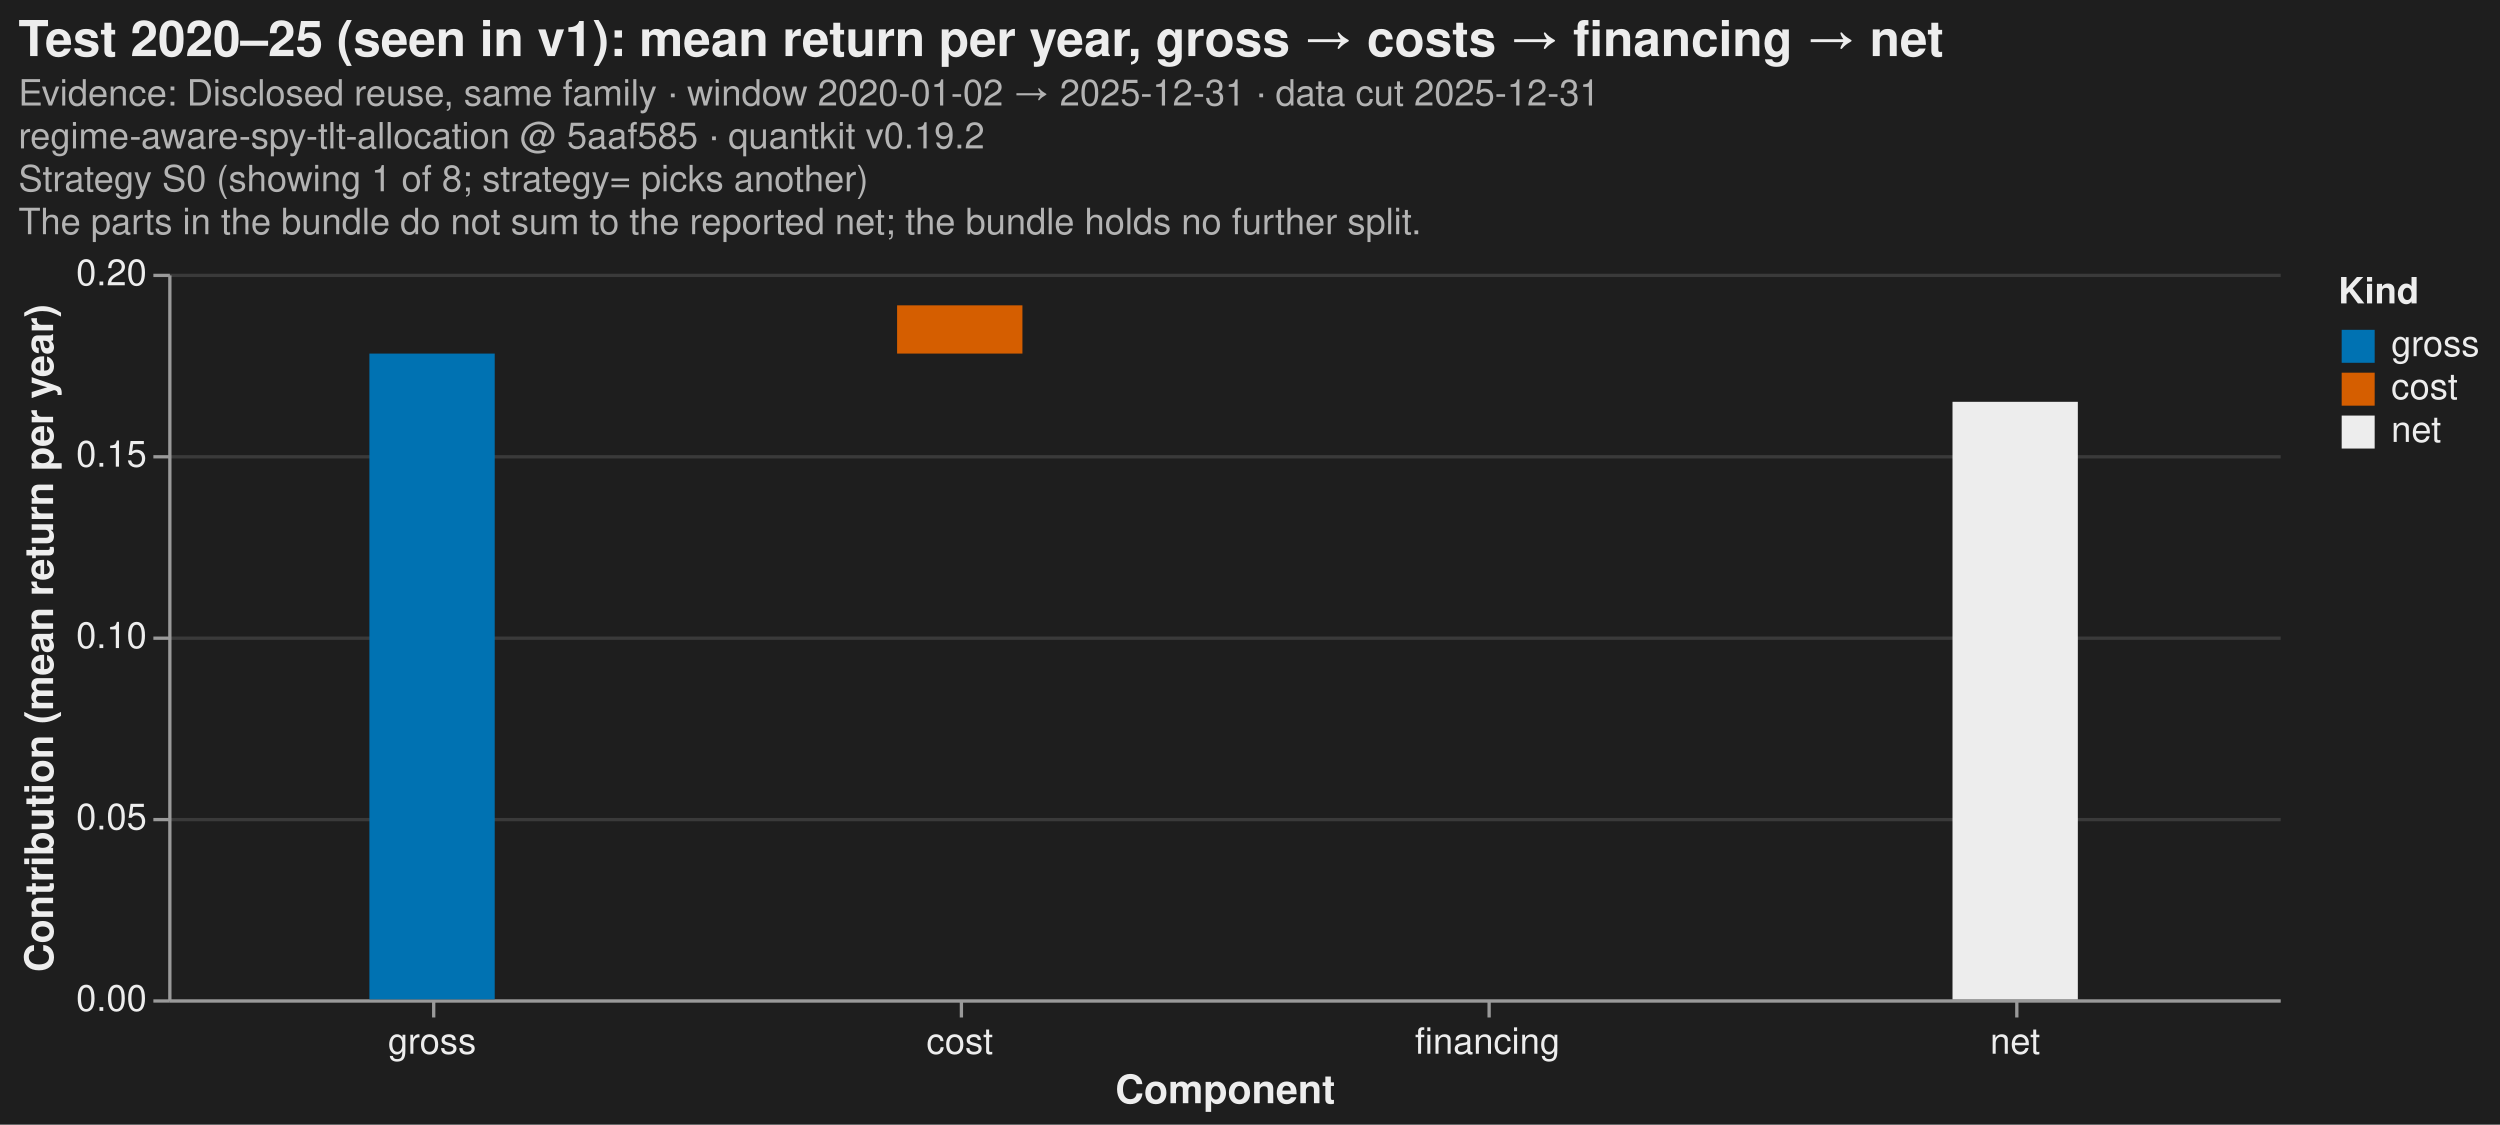
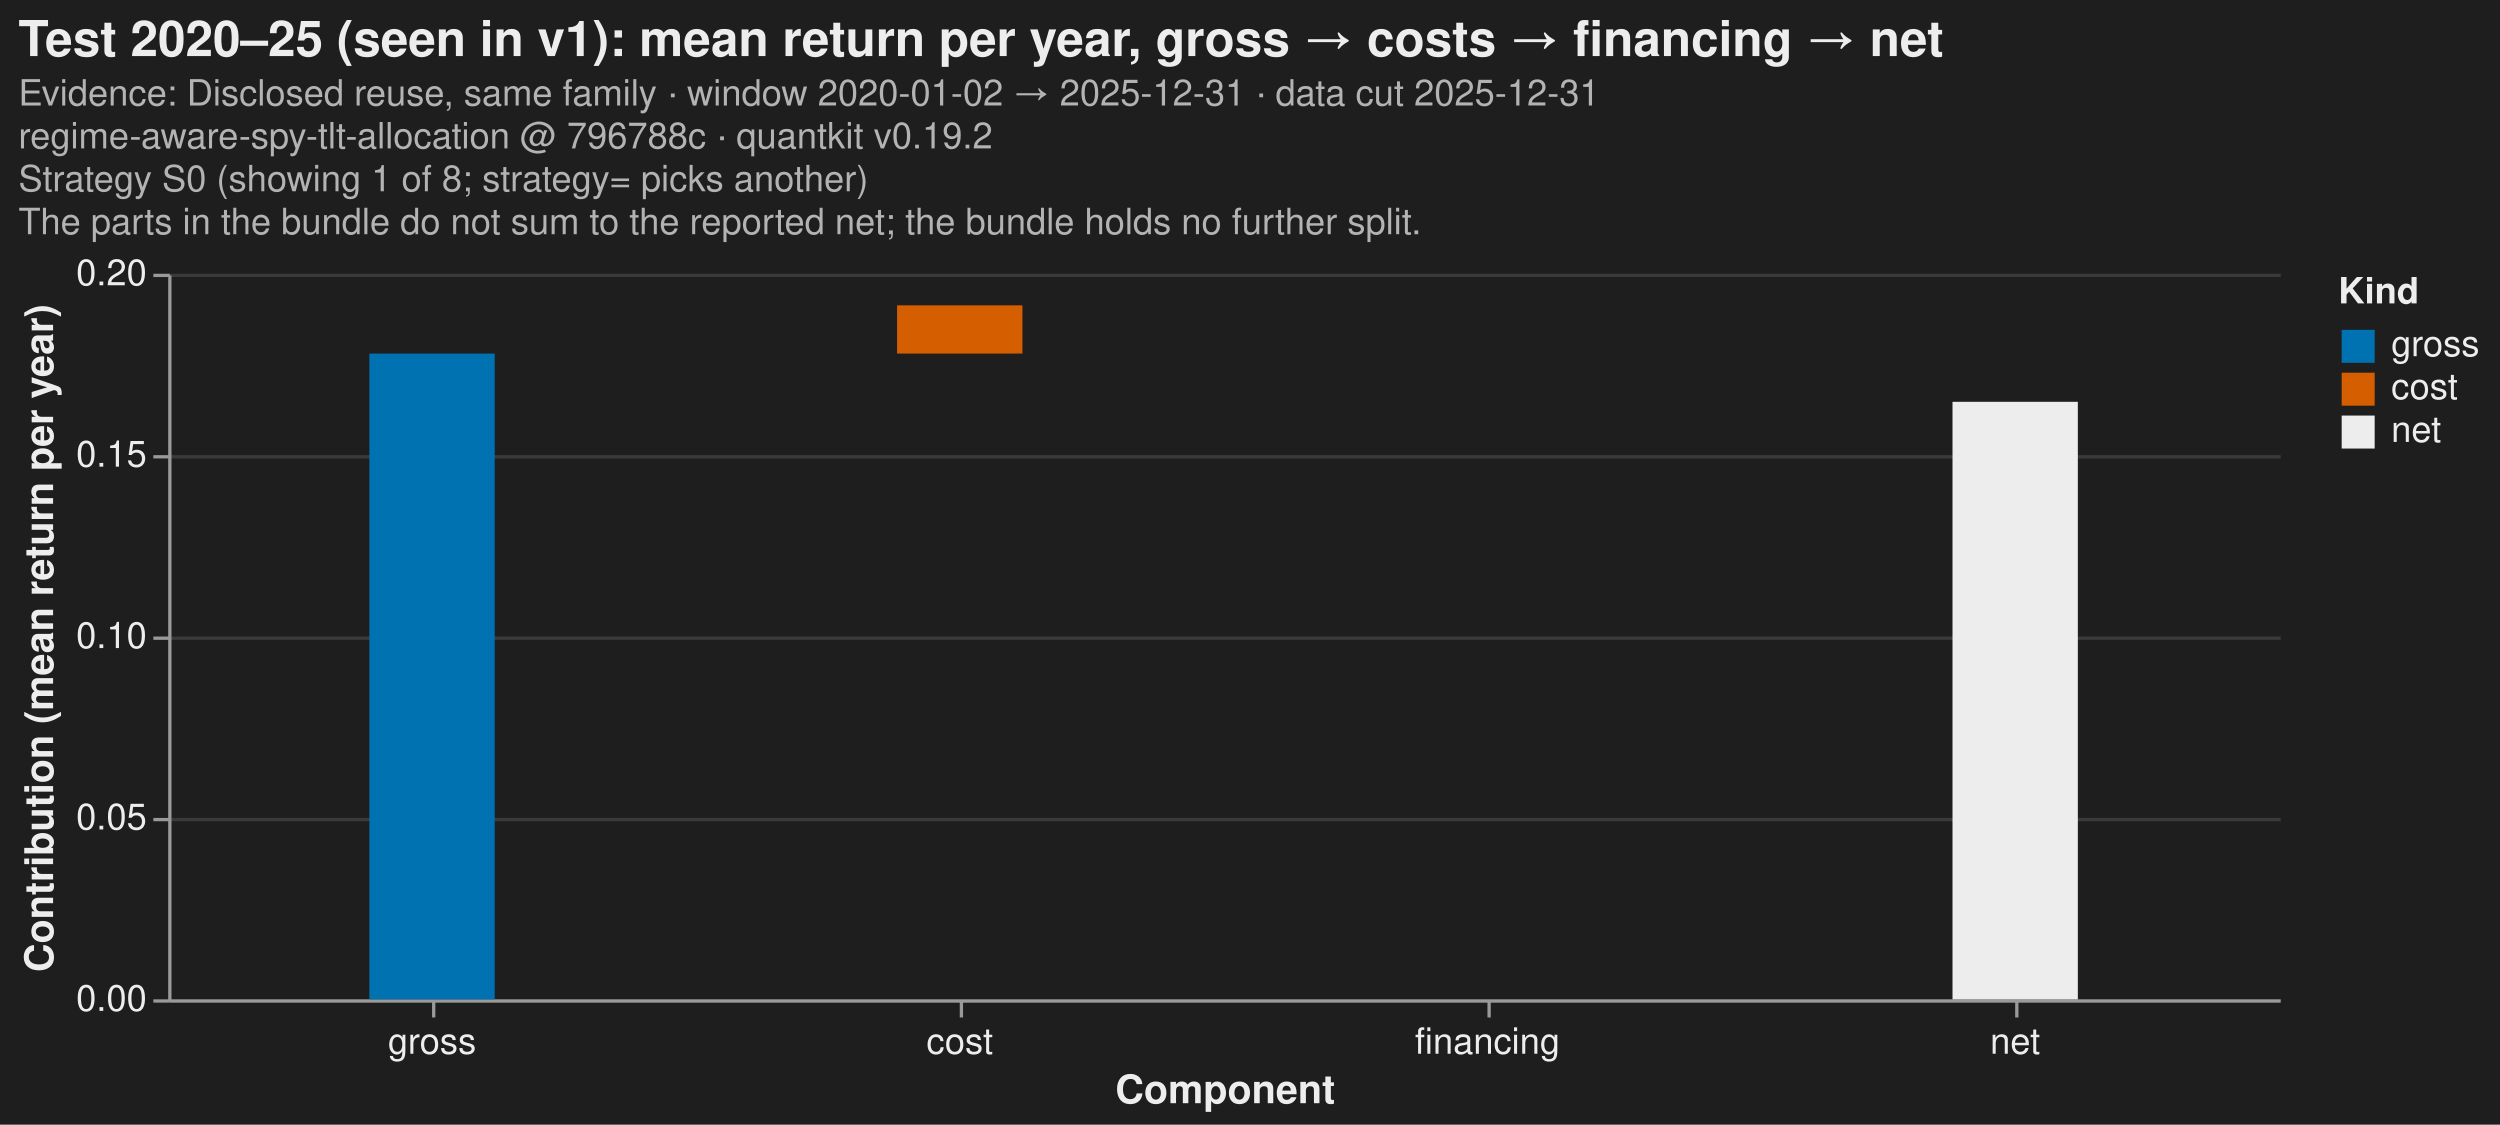
<svg xmlns="http://www.w3.org/2000/svg" version="1.1" class="marks" width="758" height="341" viewBox="0 0 758 341">
  <rect width="758" height="341" fill="#1E1E1E" />
  <g fill="none" stroke-miterlimit="10" transform="translate(51,83)">
    <g class="mark-group role-frame root" role="graphics-object" aria-roledescription="group mark container">
      <g transform="translate(0,0)">
        <path class="background" aria-hidden="true" d="M0,0h640v220h-640Z" />
        <g>
          <g class="mark-group role-axis" aria-hidden="true">
            <g transform="translate(0.5,0.5)">
              <path class="background" aria-hidden="true" d="M0,0h0v0h0Z" pointer-events="none" />
              <g>
                <g class="mark-rule role-axis-grid" pointer-events="none">
                  <line transform="translate(0,220)" x2="640" y2="0" stroke="#3A3A3A" stroke-width="1" opacity="1" />
                  <line transform="translate(0,165)" x2="640" y2="0" stroke="#3A3A3A" stroke-width="1" opacity="1" />
                  <line transform="translate(0,110)" x2="640" y2="0" stroke="#3A3A3A" stroke-width="1" opacity="1" />
                  <line transform="translate(0,55)" x2="640" y2="0" stroke="#3A3A3A" stroke-width="1" opacity="1" />
                  <line transform="translate(0,0)" x2="640" y2="0" stroke="#3A3A3A" stroke-width="1" opacity="1" />
                </g>
              </g>
              <path class="foreground" aria-hidden="true" d="" pointer-events="none" display="none" />
            </g>
          </g>
          <g class="mark-group role-axis" role="graphics-symbol" aria-roledescription="axis" aria-label="X-axis titled 'Component' for a discrete scale with 4 values: gross, cost, financing, net">
            <g transform="translate(0.5,220.5)">
              <path class="background" aria-hidden="true" d="M0,0h0v0h0Z" pointer-events="none" />
              <g>
                <g class="mark-rule role-axis-tick" pointer-events="none">
                  <line transform="translate(80,0)" x2="0" y2="5" stroke="#9A9A9A" stroke-width="1" opacity="1" />
                  <line transform="translate(240,0)" x2="0" y2="5" stroke="#9A9A9A" stroke-width="1" opacity="1" />
                  <line transform="translate(400,0)" x2="0" y2="5" stroke="#9A9A9A" stroke-width="1" opacity="1" />
                  <line transform="translate(560,0)" x2="0" y2="5" stroke="#9A9A9A" stroke-width="1" opacity="1" />
                </g>
                <g class="mark-text role-axis-label" pointer-events="none">
                  <text text-anchor="middle" transform="translate(79.5,16)" font-family="Helvetica Neue, Helvetica, Arial, sans-serif" font-size="11px" fill="#EDEDED" opacity="1">gross</text>
                  <text text-anchor="middle" transform="translate(239.5,16)" font-family="Helvetica Neue, Helvetica, Arial, sans-serif" font-size="11px" fill="#EDEDED" opacity="1">cost</text>
                  <text text-anchor="middle" transform="translate(399.5,16)" font-family="Helvetica Neue, Helvetica, Arial, sans-serif" font-size="11px" fill="#EDEDED" opacity="1">financing</text>
                  <text text-anchor="middle" transform="translate(559.5,16)" font-family="Helvetica Neue, Helvetica, Arial, sans-serif" font-size="11px" fill="#EDEDED" opacity="1">net</text>
                </g>
                <g class="mark-rule role-axis-domain" pointer-events="none">
                  <line transform="translate(0,0)" x2="640" y2="0" stroke="#9A9A9A" stroke-width="1" opacity="1" />
                </g>
                <g class="mark-text role-axis-title" pointer-events="none">
                  <text text-anchor="middle" transform="translate(320,31)" font-family="Helvetica Neue, Helvetica, Arial, sans-serif" font-size="12px" font-weight="bold" fill="#EDEDED" opacity="1">Component</text>
                </g>
              </g>
              <path class="foreground" aria-hidden="true" d="" pointer-events="none" display="none" />
            </g>
          </g>
          <g class="mark-group role-axis" role="graphics-symbol" aria-roledescription="axis" aria-label="Y-axis titled 'Contribution (mean return per year)' for a linear scale with values from 0.00 to 0.20">
            <g transform="translate(0.5,0.5)">
              <path class="background" aria-hidden="true" d="M0,0h0v0h0Z" pointer-events="none" />
              <g>
                <g class="mark-rule role-axis-tick" pointer-events="none">
                  <line transform="translate(0,220)" x2="-5" y2="0" stroke="#9A9A9A" stroke-width="1" opacity="1" />
                  <line transform="translate(0,165)" x2="-5" y2="0" stroke="#9A9A9A" stroke-width="1" opacity="1" />
                  <line transform="translate(0,110)" x2="-5" y2="0" stroke="#9A9A9A" stroke-width="1" opacity="1" />
                  <line transform="translate(0,55)" x2="-5" y2="0" stroke="#9A9A9A" stroke-width="1" opacity="1" />
                  <line transform="translate(0,0)" x2="-5" y2="0" stroke="#9A9A9A" stroke-width="1" opacity="1" />
                </g>
                <g class="mark-text role-axis-label" pointer-events="none">
                  <text text-anchor="end" transform="translate(-7,223)" font-family="Helvetica Neue, Helvetica, Arial, sans-serif" font-size="11px" fill="#EDEDED" opacity="1">0.00</text>
                  <text text-anchor="end" transform="translate(-7,168)" font-family="Helvetica Neue, Helvetica, Arial, sans-serif" font-size="11px" fill="#EDEDED" opacity="1">0.05</text>
                  <text text-anchor="end" transform="translate(-7,113)" font-family="Helvetica Neue, Helvetica, Arial, sans-serif" font-size="11px" fill="#EDEDED" opacity="1">0.10</text>
                  <text text-anchor="end" transform="translate(-7,58)" font-family="Helvetica Neue, Helvetica, Arial, sans-serif" font-size="11px" fill="#EDEDED" opacity="1">0.15</text>
                  <text text-anchor="end" transform="translate(-7,3)" font-family="Helvetica Neue, Helvetica, Arial, sans-serif" font-size="11px" fill="#EDEDED" opacity="1">0.20</text>
                </g>
                <g class="mark-rule role-axis-domain" pointer-events="none">
                  <line transform="translate(0,220)" x2="0" y2="-220" stroke="#9A9A9A" stroke-width="1" opacity="1" />
                </g>
                <g class="mark-text role-axis-title" pointer-events="none">
                  <text text-anchor="middle" transform="translate(-32.406,110) rotate(-90) translate(0,-3)" font-family="Helvetica Neue, Helvetica, Arial, sans-serif" font-size="12px" font-weight="bold" fill="#EDEDED" opacity="1">Contribution (mean return per year)</text>
                </g>
              </g>
              <path class="foreground" aria-hidden="true" d="" pointer-events="none" display="none" />
            </g>
          </g>
          <g class="mark-rect role-mark marks" role="graphics-object" aria-roledescription="rect mark container">
            <path aria-label="Component: gross; Contribution (mean return per year): 0; Kind: gross; part: gross; value: 0.178" role="graphics-symbol" aria-roledescription="bar" d="M61,24.205h38v195.795h-38Z" fill="#0072B2" />
            <path aria-label="Component: cost; Contribution (mean return per year): 0.1779953523; Kind: cost; part: cost; value: −0.0133" role="graphics-symbol" aria-roledescription="bar" d="M221,9.579h38v14.627h-38Z" fill="#D55E00" />
            <path aria-label="Component: financing; Contribution (mean return per year): 0.19129219079; Kind: cost; part: financing; value: 0" role="graphics-symbol" aria-roledescription="bar" d="M381,9.579h38v0h-38Z" fill="#D55E00" />
            <path aria-label="Component: net; Contribution (mean return per year): 0; Kind: net; part: net; value: 0.1647" role="graphics-symbol" aria-roledescription="bar" d="M541,38.832h38v181.168h-38Z" fill="#EDEDED" />
          </g>
          <g class="mark-group role-legend" role="graphics-symbol" aria-roledescription="legend" aria-label="Symbol legend titled 'Kind' for fill color with 3 values: gross, cost, net">
            <g transform="translate(658,0)">
              <path class="background" aria-hidden="true" d="M0,0h44v53h-44Z" pointer-events="none" />
              <g>
                <g class="mark-group role-legend-entry">
                  <g transform="translate(0,16)">
                    <path class="background" aria-hidden="true" d="M0,0h0v0h0Z" pointer-events="none" />
                    <g>
                      <g class="mark-group role-scope" role="graphics-object" aria-roledescription="group mark container">
                        <g transform="translate(0,0)">
                          <path class="background" aria-hidden="true" d="M0,0h43.093v11h-43.093Z" pointer-events="none" opacity="1" />
                          <g>
                            <g class="mark-symbol role-legend-symbol" pointer-events="none">
                              <path transform="translate(6,6)" d="M-5,-5h10v10h-10Z" fill="#0072B2" stroke-width="1.5" opacity="1" />
                            </g>
                            <g class="mark-text role-legend-label" pointer-events="none">
                              <text text-anchor="start" transform="translate(16,9)" font-family="Helvetica Neue, Helvetica, Arial, sans-serif" font-size="11px" fill="#EDEDED" opacity="1">gross</text>
                            </g>
                          </g>
                          <path class="foreground" aria-hidden="true" d="" pointer-events="none" display="none" />
                        </g>
                        <g transform="translate(0,13)">
                          <path class="background" aria-hidden="true" d="M0,0h43.093v11h-43.093Z" pointer-events="none" opacity="1" />
                          <g>
                            <g class="mark-symbol role-legend-symbol" pointer-events="none">
                              <path transform="translate(6,6)" d="M-5,-5h10v10h-10Z" fill="#D55E00" stroke-width="1.5" opacity="1" />
                            </g>
                            <g class="mark-text role-legend-label" pointer-events="none">
                              <text text-anchor="start" transform="translate(16,9)" font-family="Helvetica Neue, Helvetica, Arial, sans-serif" font-size="11px" fill="#EDEDED" opacity="1">cost</text>
                            </g>
                          </g>
                          <path class="foreground" aria-hidden="true" d="" pointer-events="none" display="none" />
                        </g>
                        <g transform="translate(0,26)">
                          <path class="background" aria-hidden="true" d="M0,0h43.093v11h-43.093Z" pointer-events="none" opacity="1" />
                          <g>
                            <g class="mark-symbol role-legend-symbol" pointer-events="none">
                              <path transform="translate(6,6)" d="M-5,-5h10v10h-10Z" fill="#EDEDED" stroke-width="1.5" opacity="1" />
                            </g>
                            <g class="mark-text role-legend-label" pointer-events="none">
                              <text text-anchor="start" transform="translate(16,9)" font-family="Helvetica Neue, Helvetica, Arial, sans-serif" font-size="11px" fill="#EDEDED" opacity="1">net</text>
                            </g>
                          </g>
                          <path class="foreground" aria-hidden="true" d="" pointer-events="none" display="none" />
                        </g>
                      </g>
                    </g>
                    <path class="foreground" aria-hidden="true" d="" pointer-events="none" display="none" />
                  </g>
                </g>
                <g class="mark-text role-legend-title" pointer-events="none">
                  <text text-anchor="start" transform="translate(0,9)" font-family="Helvetica Neue, Helvetica, Arial, sans-serif" font-size="11px" font-weight="bold" fill="#EDEDED" opacity="1">Kind</text>
                </g>
              </g>
              <path class="foreground" aria-hidden="true" d="" pointer-events="none" display="none" />
            </g>
          </g>
          <g class="mark-group role-title">
            <g transform="translate(-45.406,-78)">
              <path class="background" aria-hidden="true" d="M0,0h0v0h0Z" pointer-events="none" />
              <g>
                <g class="mark-text role-title-text" role="graphics-symbol" aria-roledescription="title" aria-label="Title text 'Test 2020–25 (seen in v1): mean return per year, gross → costs → financing → net'" pointer-events="none">
                  <text text-anchor="start" transform="translate(0,12)" font-family="Helvetica Neue, Helvetica, Arial, sans-serif" font-size="15px" font-weight="bold" fill="#EDEDED" opacity="1">Test 2020–25 (seen in v1): mean return per year, gross → costs → financing → net</text>
                </g>
-                 <g class="mark-text role-title-subtitle" role="graphics-symbol" aria-roledescription="subtitle" aria-label="Subtitle text 'Evidence: Disclosed reuse, same family · window 2020-01-02 → 2025-12-31 · data cut 2025-12-31 regime-aware-spy-tlt-allocation @ 5aaf585 · quantkit v0.19.2 Strategy S0 (showing 1 of 8; strategy= picks another) The parts in the bundle do not sum to the reported net; the bundle holds no further split.'" pointer-events="none">
+                 <g class="mark-text role-title-subtitle" role="graphics-symbol" aria-roledescription="subtitle" aria-label="Subtitle text 'Evidence: Disclosed reuse, same family · window 2020-01-02 → 2025-12-31 · data cut 2025-12-31 regime-aware-spy-tlt-allocation @ 796788c · quantkit v0.19.2 Strategy S0 (showing 1 of 8; strategy= picks another) The parts in the bundle do not sum to the reported net; the bundle holds no further split.'" pointer-events="none">
                  <text text-anchor="start" transform="translate(0,27)" font-family="Helvetica Neue, Helvetica, Arial, sans-serif" font-size="11px" fill="#B3B3B3" opacity="1">
                    <tspan>Evidence: Disclosed reuse, same family · window 2020-01-02 → 2025-12-31 · data cut 2025-12-31</tspan>
-                     <tspan x="0" dy="13">regime-aware-spy-tlt-allocation @ 5aaf585 · quantkit v0.19.2</tspan>
+                     <tspan x="0" dy="13">regime-aware-spy-tlt-allocation @ 796788c · quantkit v0.19.2</tspan>
                    <tspan x="0" dy="13">Strategy S0 (showing 1 of 8; strategy= picks another)</tspan>
                    <tspan x="0" dy="13">The parts in the bundle do not sum to the reported net; the bundle holds no further split.</tspan>
                  </text>
                </g>
              </g>
              <path class="foreground" aria-hidden="true" d="" pointer-events="none" display="none" />
            </g>
          </g>
        </g>
        <path class="foreground" aria-hidden="true" d="" display="none" />
      </g>
    </g>
  </g>
</svg>
